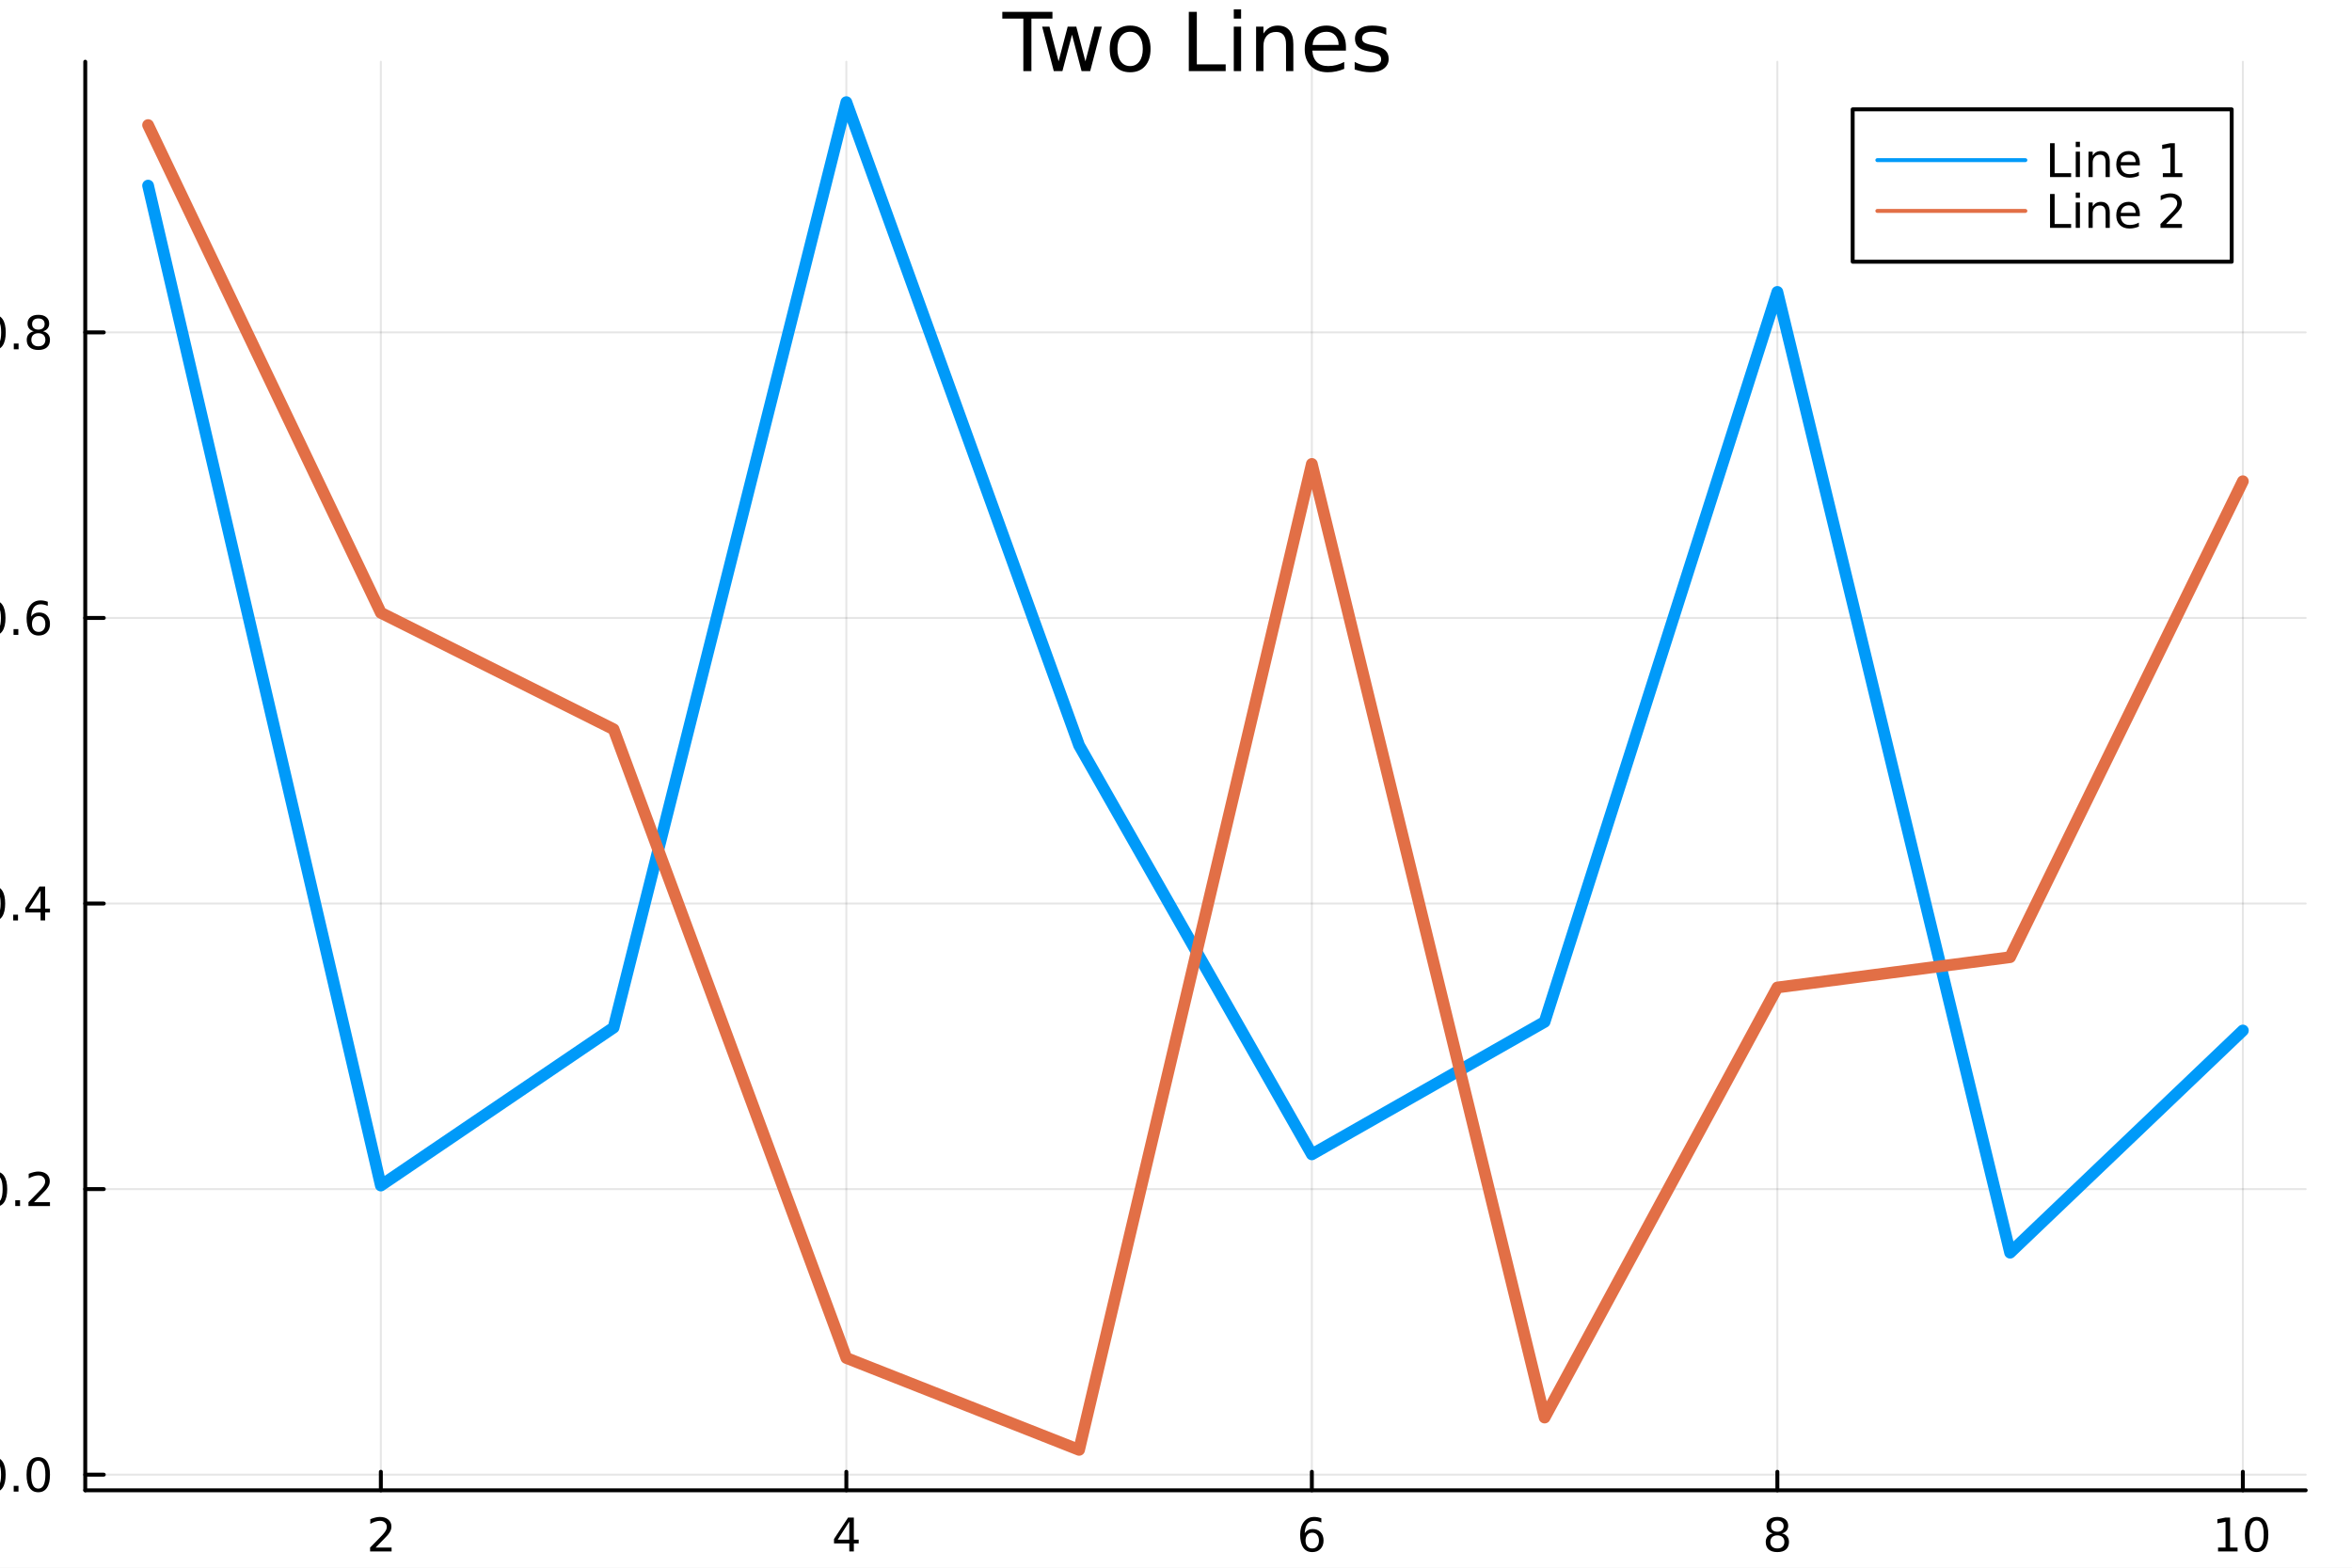
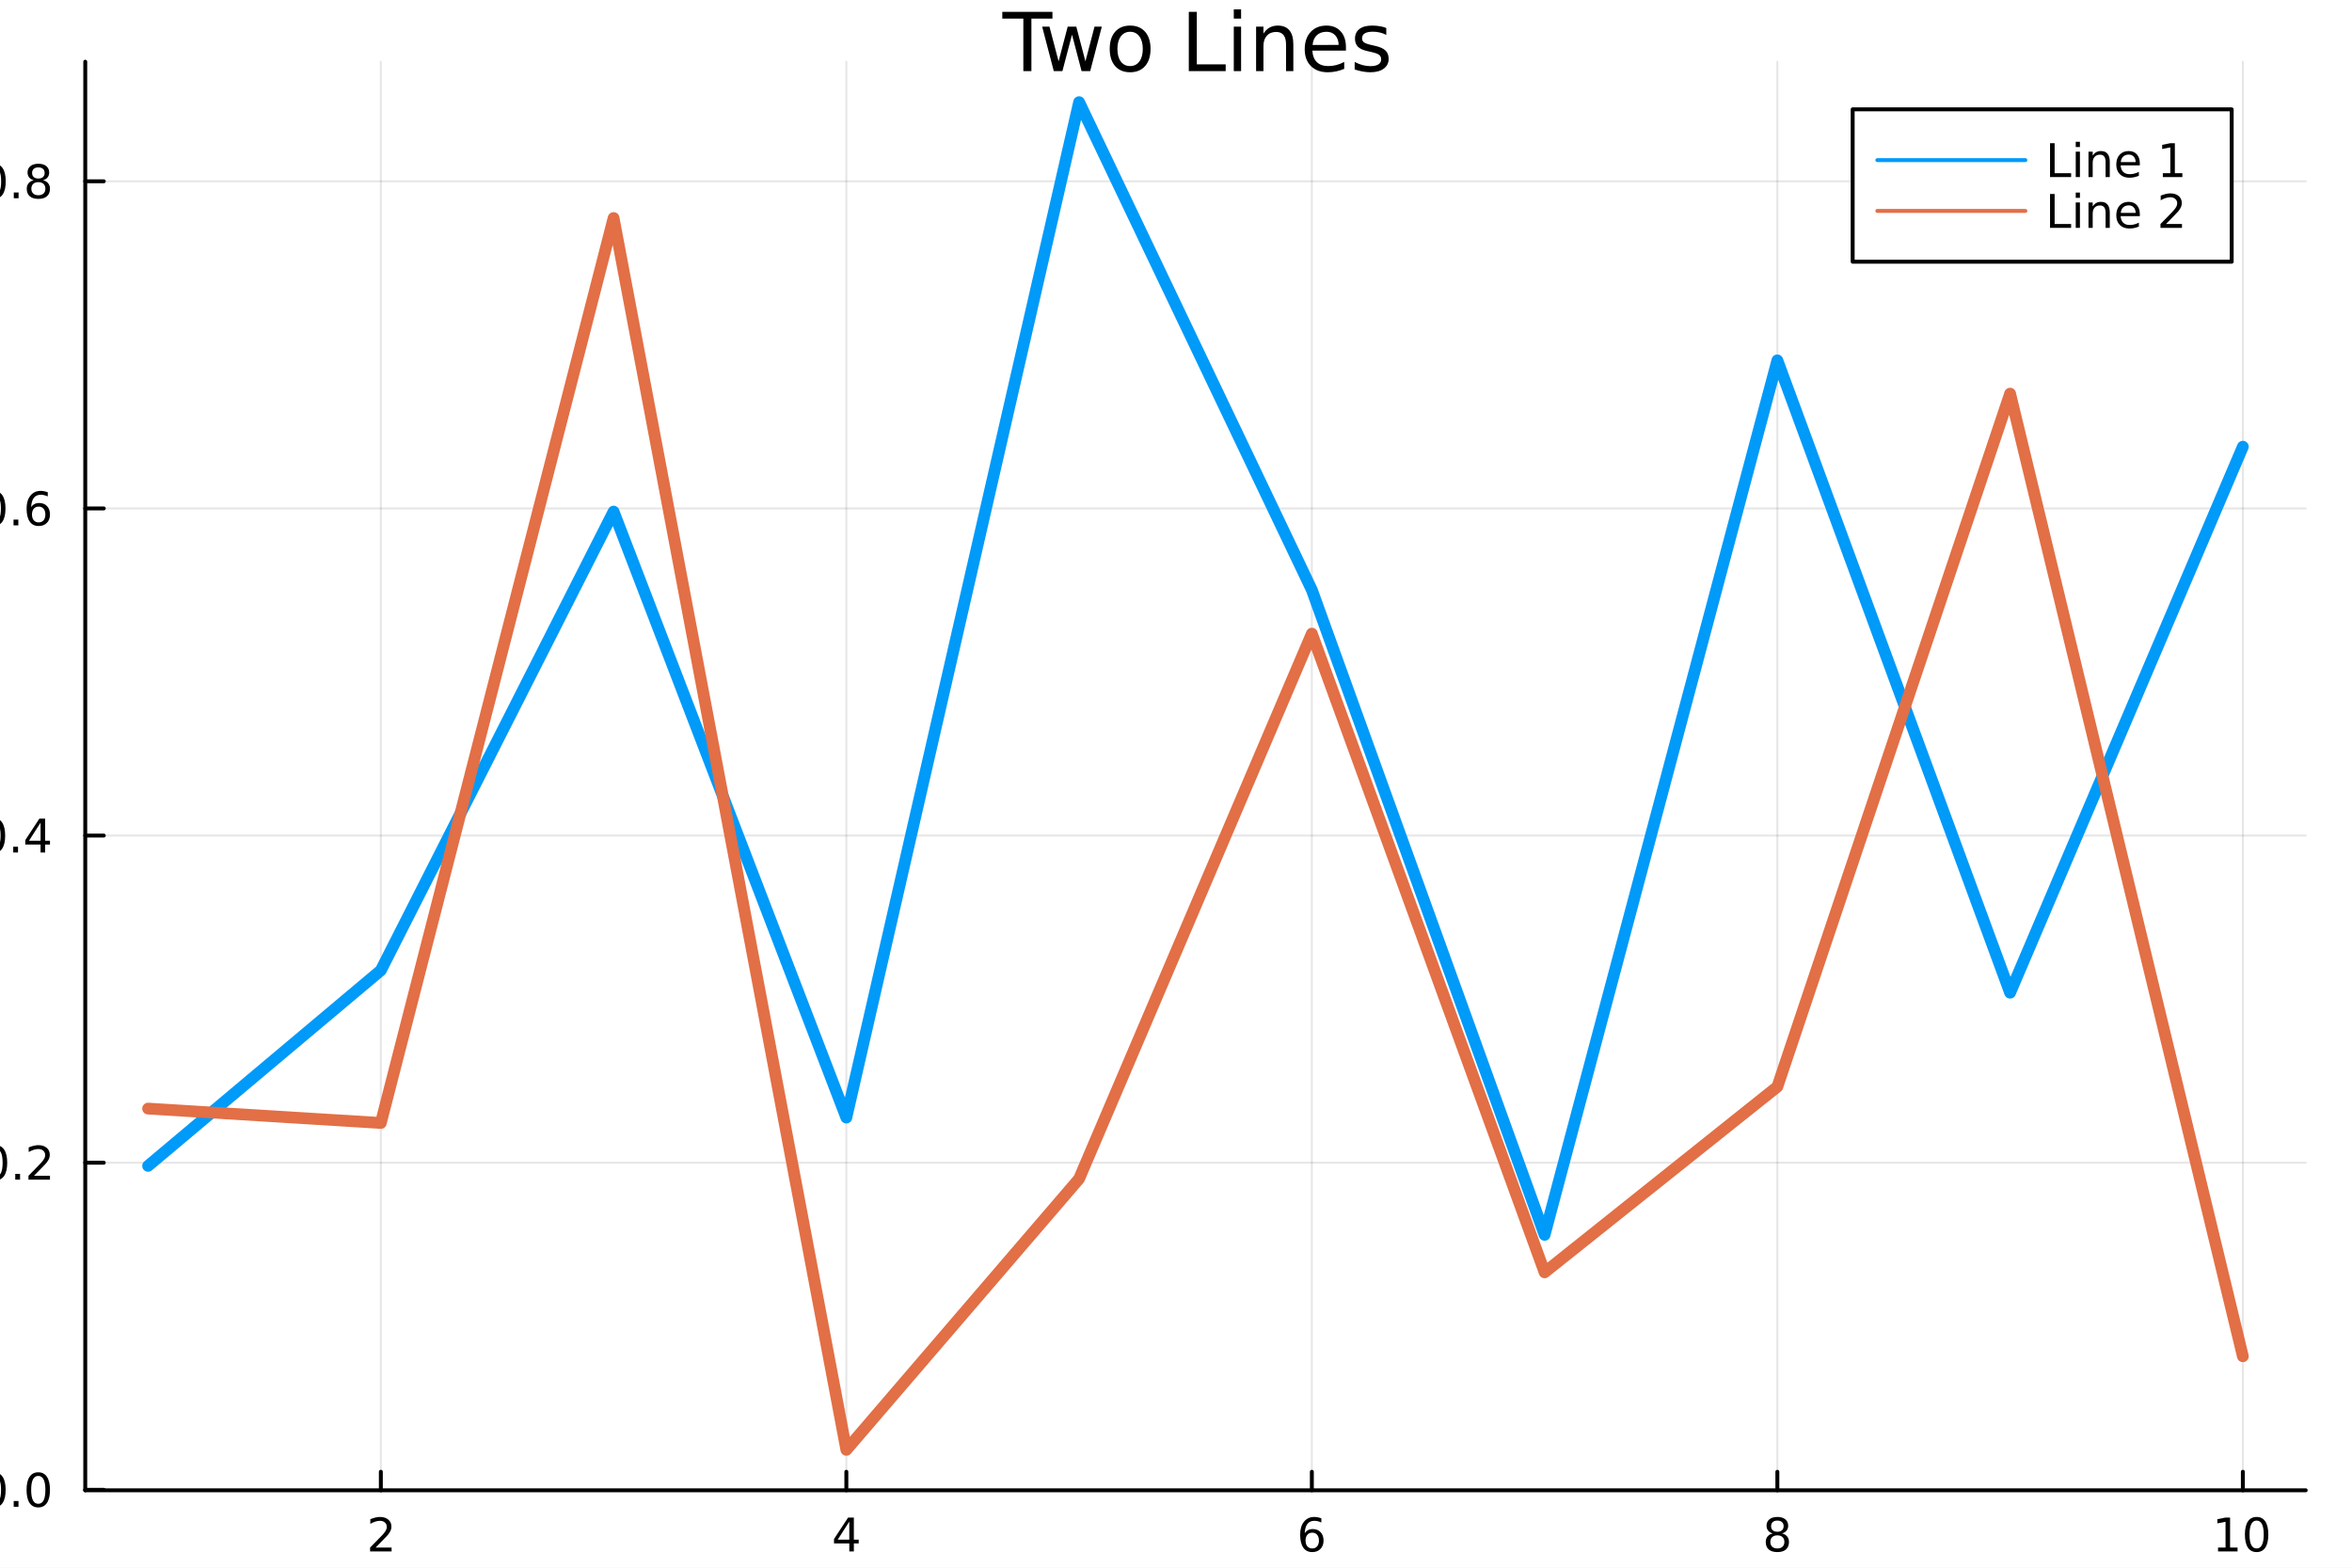
<svg xmlns="http://www.w3.org/2000/svg" width="600" height="400" viewBox="0 0 2400 1600">
  <defs>
    <clipPath id="clip610">
      <rect x="0" y="0" width="2400" height="1600" />
    </clipPath>
  </defs>
  <path clip-path="url(#clip610)" d=" M0 1600 L2400 1600 L2400 0 L0 0  Z   " fill="#ffffff" fill-rule="evenodd" fill-opacity="1" />
  <defs>
    <clipPath id="clip611">
      <rect x="480" y="0" width="1681" height="1600" />
    </clipPath>
  </defs>
  <path clip-path="url(#clip610)" d=" M86.992 1521.01 L2352.76 1521.01 L2352.76 62.992 L86.992 62.992  Z   " fill="#ffffff" fill-rule="evenodd" fill-opacity="1" />
  <defs>
    <clipPath id="clip612">
      <rect x="86" y="62" width="2267" height="1459" />
    </clipPath>
  </defs>
  <polyline clip-path="url(#clip612)" style="stroke:#000000; stroke-linecap:round; stroke-linejoin:round; stroke-width:2; stroke-opacity:0.1; fill:none" points="   388.619,1521.01 388.619,62.992    " />
  <polyline clip-path="url(#clip612)" style="stroke:#000000; stroke-linecap:round; stroke-linejoin:round; stroke-width:2; stroke-opacity:0.1; fill:none" points="   863.622,1521.01 863.622,62.992    " />
  <polyline clip-path="url(#clip612)" style="stroke:#000000; stroke-linecap:round; stroke-linejoin:round; stroke-width:2; stroke-opacity:0.1; fill:none" points="   1338.62,1521.01 1338.62,62.992    " />
  <polyline clip-path="url(#clip612)" style="stroke:#000000; stroke-linecap:round; stroke-linejoin:round; stroke-width:2; stroke-opacity:0.1; fill:none" points="   1813.63,1521.01 1813.63,62.992    " />
  <polyline clip-path="url(#clip612)" style="stroke:#000000; stroke-linecap:round; stroke-linejoin:round; stroke-width:2; stroke-opacity:0.1; fill:none" points="   2288.63,1521.01 2288.63,62.992    " />
  <polyline clip-path="url(#clip610)" style="stroke:#000000; stroke-linecap:round; stroke-linejoin:round; stroke-width:4; stroke-opacity:1; fill:none" points="   86.992,1521.01 2352.76,1521.01    " />
  <polyline clip-path="url(#clip610)" style="stroke:#000000; stroke-linecap:round; stroke-linejoin:round; stroke-width:4; stroke-opacity:1; fill:none" points="   388.619,1521.01 388.619,1502.11    " />
  <polyline clip-path="url(#clip610)" style="stroke:#000000; stroke-linecap:round; stroke-linejoin:round; stroke-width:4; stroke-opacity:1; fill:none" points="   863.622,1521.01 863.622,1502.11    " />
  <polyline clip-path="url(#clip610)" style="stroke:#000000; stroke-linecap:round; stroke-linejoin:round; stroke-width:4; stroke-opacity:1; fill:none" points="   1338.62,1521.01 1338.62,1502.11    " />
  <polyline clip-path="url(#clip610)" style="stroke:#000000; stroke-linecap:round; stroke-linejoin:round; stroke-width:4; stroke-opacity:1; fill:none" points="   1813.63,1521.01 1813.63,1502.11    " />
  <polyline clip-path="url(#clip610)" style="stroke:#000000; stroke-linecap:round; stroke-linejoin:round; stroke-width:4; stroke-opacity:1; fill:none" points="   2288.63,1521.01 2288.63,1502.11    " />
  <path clip-path="url(#clip610)" d="M383.272 1579.47 L399.591 1579.47 L399.591 1583.41 L377.647 1583.41 L377.647 1579.47 Q380.309 1576.72 384.892 1572.09 Q389.499 1567.44 390.679 1566.09 Q392.924 1563.57 393.804 1561.83 Q394.707 1560.07 394.707 1558.38 Q394.707 1555.63 392.762 1553.89 Q390.841 1552.16 387.739 1552.16 Q385.54 1552.16 383.087 1552.92 Q380.656 1553.69 377.878 1555.24 L377.878 1550.51 Q380.702 1549.38 383.156 1548.8 Q385.61 1548.22 387.647 1548.22 Q393.017 1548.22 396.212 1550.91 Q399.406 1553.59 399.406 1558.08 Q399.406 1560.21 398.596 1562.13 Q397.809 1564.03 395.702 1566.63 Q395.124 1567.3 392.022 1570.51 Q388.92 1573.71 383.272 1579.47 Z" fill="#000000" fill-rule="evenodd" fill-opacity="1" />
  <path clip-path="url(#clip610)" d="M866.631 1552.92 L854.826 1571.37 L866.631 1571.37 L866.631 1552.92 M865.404 1548.85 L871.284 1548.85 L871.284 1571.37 L876.214 1571.37 L876.214 1575.26 L871.284 1575.26 L871.284 1583.41 L866.631 1583.41 L866.631 1575.26 L851.029 1575.26 L851.029 1570.75 L865.404 1548.85 Z" fill="#000000" fill-rule="evenodd" fill-opacity="1" />
  <path clip-path="url(#clip610)" d="M1339.03 1564.26 Q1335.88 1564.26 1334.03 1566.42 Q1332.2 1568.57 1332.2 1572.32 Q1332.2 1576.05 1334.03 1578.22 Q1335.88 1580.38 1339.03 1580.38 Q1342.18 1580.38 1344.01 1578.22 Q1345.86 1576.05 1345.86 1572.32 Q1345.86 1568.57 1344.01 1566.42 Q1342.18 1564.26 1339.03 1564.26 M1348.31 1549.61 L1348.31 1553.87 Q1346.55 1553.04 1344.75 1552.6 Q1342.96 1552.16 1341.21 1552.16 Q1336.58 1552.16 1334.12 1555.28 Q1331.69 1558.41 1331.34 1564.73 Q1332.71 1562.71 1334.77 1561.65 Q1336.83 1560.56 1339.31 1560.56 Q1344.52 1560.56 1347.53 1563.73 Q1350.56 1566.88 1350.56 1572.32 Q1350.56 1577.64 1347.41 1580.86 Q1344.26 1584.08 1339.03 1584.08 Q1333.03 1584.08 1329.86 1579.5 Q1326.69 1574.89 1326.69 1566.16 Q1326.69 1557.97 1330.58 1553.11 Q1334.47 1548.22 1341.02 1548.22 Q1342.78 1548.22 1344.56 1548.57 Q1346.37 1548.92 1348.31 1549.61 Z" fill="#000000" fill-rule="evenodd" fill-opacity="1" />
  <path clip-path="url(#clip610)" d="M1813.63 1567 Q1810.29 1567 1808.37 1568.78 Q1806.47 1570.56 1806.47 1573.69 Q1806.47 1576.81 1808.37 1578.59 Q1810.29 1580.38 1813.63 1580.38 Q1816.96 1580.38 1818.88 1578.59 Q1820.8 1576.79 1820.8 1573.69 Q1820.8 1570.56 1818.88 1568.78 Q1816.98 1567 1813.63 1567 M1808.95 1565.01 Q1805.94 1564.26 1804.25 1562.2 Q1802.59 1560.14 1802.59 1557.18 Q1802.59 1553.04 1805.53 1550.63 Q1808.49 1548.22 1813.63 1548.22 Q1818.79 1548.22 1821.73 1550.63 Q1824.67 1553.04 1824.67 1557.18 Q1824.67 1560.14 1822.98 1562.2 Q1821.31 1564.26 1818.33 1565.01 Q1821.71 1565.79 1823.58 1568.08 Q1825.48 1570.38 1825.48 1573.69 Q1825.48 1578.71 1822.4 1581.39 Q1819.35 1584.08 1813.63 1584.08 Q1807.91 1584.08 1804.83 1581.39 Q1801.78 1578.71 1801.78 1573.69 Q1801.78 1570.38 1803.67 1568.08 Q1805.57 1565.79 1808.95 1565.01 M1807.24 1557.62 Q1807.24 1560.31 1808.91 1561.81 Q1810.6 1563.32 1813.63 1563.32 Q1816.64 1563.32 1818.33 1561.81 Q1820.04 1560.31 1820.04 1557.62 Q1820.04 1554.94 1818.33 1553.43 Q1816.64 1551.93 1813.63 1551.93 Q1810.6 1551.93 1808.91 1553.43 Q1807.24 1554.94 1807.24 1557.62 Z" fill="#000000" fill-rule="evenodd" fill-opacity="1" />
  <path clip-path="url(#clip610)" d="M2263.32 1579.47 L2270.96 1579.47 L2270.96 1553.11 L2262.65 1554.77 L2262.65 1550.51 L2270.91 1548.85 L2275.59 1548.85 L2275.59 1579.47 L2283.23 1579.47 L2283.23 1583.41 L2263.32 1583.41 L2263.32 1579.47 Z" fill="#000000" fill-rule="evenodd" fill-opacity="1" />
  <path clip-path="url(#clip610)" d="M2302.67 1551.93 Q2299.06 1551.93 2297.23 1555.49 Q2295.42 1559.03 2295.42 1566.16 Q2295.42 1573.27 2297.23 1576.83 Q2299.06 1580.38 2302.67 1580.38 Q2306.3 1580.38 2308.11 1576.83 Q2309.94 1573.27 2309.94 1566.16 Q2309.94 1559.03 2308.11 1555.49 Q2306.3 1551.93 2302.67 1551.93 M2302.67 1548.22 Q2308.48 1548.22 2311.54 1552.83 Q2314.61 1557.41 2314.61 1566.16 Q2314.61 1574.89 2311.54 1579.5 Q2308.48 1584.08 2302.67 1584.08 Q2296.86 1584.08 2293.78 1579.5 Q2290.73 1574.89 2290.73 1566.16 Q2290.73 1557.41 2293.78 1552.83 Q2296.86 1548.22 2302.67 1548.22 Z" fill="#000000" fill-rule="evenodd" fill-opacity="1" />
-   <polyline clip-path="url(#clip612)" style="stroke:#000000; stroke-linecap:round; stroke-linejoin:round; stroke-width:2; stroke-opacity:0.1; fill:none" points="   86.992,1505.06 2352.76,1505.06    " />
-   <polyline clip-path="url(#clip612)" style="stroke:#000000; stroke-linecap:round; stroke-linejoin:round; stroke-width:2; stroke-opacity:0.1; fill:none" points="   86.992,1213.6 2352.76,1213.6    " />
-   <polyline clip-path="url(#clip612)" style="stroke:#000000; stroke-linecap:round; stroke-linejoin:round; stroke-width:2; stroke-opacity:0.1; fill:none" points="   86.992,922.14 2352.76,922.14    " />
-   <polyline clip-path="url(#clip612)" style="stroke:#000000; stroke-linecap:round; stroke-linejoin:round; stroke-width:2; stroke-opacity:0.1; fill:none" points="   86.992,630.679 2352.76,630.679    " />
-   <polyline clip-path="url(#clip612)" style="stroke:#000000; stroke-linecap:round; stroke-linejoin:round; stroke-width:2; stroke-opacity:0.1; fill:none" points="   86.992,339.217 2352.76,339.217    " />
+   <polyline clip-path="url(#clip612)" style="stroke:#000000; stroke-linecap:round; stroke-linejoin:round; stroke-width:2; stroke-opacity:0.1; fill:none" points="   86.992,1520.55 2352.76,1520.55    " />
+   <polyline clip-path="url(#clip612)" style="stroke:#000000; stroke-linecap:round; stroke-linejoin:round; stroke-width:2; stroke-opacity:0.1; fill:none" points="   86.992,1186.67 2352.76,1186.67    " />
+   <polyline clip-path="url(#clip612)" style="stroke:#000000; stroke-linecap:round; stroke-linejoin:round; stroke-width:2; stroke-opacity:0.1; fill:none" points="   86.992,852.791 2352.76,852.791    " />
+   <polyline clip-path="url(#clip612)" style="stroke:#000000; stroke-linecap:round; stroke-linejoin:round; stroke-width:2; stroke-opacity:0.1; fill:none" points="   86.992,518.914 2352.76,518.914    " />
+   <polyline clip-path="url(#clip612)" style="stroke:#000000; stroke-linecap:round; stroke-linejoin:round; stroke-width:2; stroke-opacity:0.1; fill:none" points="   86.992,185.036 2352.76,185.036    " />
  <polyline clip-path="url(#clip610)" style="stroke:#000000; stroke-linecap:round; stroke-linejoin:round; stroke-width:4; stroke-opacity:1; fill:none" points="   86.992,1521.01 86.992,62.992    " />
-   <polyline clip-path="url(#clip610)" style="stroke:#000000; stroke-linecap:round; stroke-linejoin:round; stroke-width:4; stroke-opacity:1; fill:none" points="   86.992,1505.06 105.89,1505.06    " />
-   <polyline clip-path="url(#clip610)" style="stroke:#000000; stroke-linecap:round; stroke-linejoin:round; stroke-width:4; stroke-opacity:1; fill:none" points="   86.992,1213.6 105.89,1213.6    " />
-   <polyline clip-path="url(#clip610)" style="stroke:#000000; stroke-linecap:round; stroke-linejoin:round; stroke-width:4; stroke-opacity:1; fill:none" points="   86.992,922.14 105.89,922.14    " />
-   <polyline clip-path="url(#clip610)" style="stroke:#000000; stroke-linecap:round; stroke-linejoin:round; stroke-width:4; stroke-opacity:1; fill:none" points="   86.992,630.679 105.89,630.679    " />
-   <polyline clip-path="url(#clip610)" style="stroke:#000000; stroke-linecap:round; stroke-linejoin:round; stroke-width:4; stroke-opacity:1; fill:none" points="   86.992,339.217 105.89,339.217    " />
-   <path clip-path="url(#clip610)" d="M-6.183 1490.86 Q-9.795 1490.86 -11.623 1494.43 Q-13.429 1497.97 -13.429 1505.1 Q-13.429 1512.2 -11.623 1515.77 Q-9.795 1519.31 -6.183 1519.31 Q-2.549 1519.31 -0.744 1515.77 Q1.085 1512.2 1.085 1505.1 Q1.085 1497.97 -0.744 1494.43 Q-2.549 1490.86 -6.183 1490.86 M-6.183 1487.16 Q-0.373 1487.16 2.682 1491.77 Q5.761 1496.35 5.761 1505.1 Q5.761 1513.83 2.682 1518.43 Q-0.373 1523.01 -6.183 1523.01 Q-11.994 1523.01 -15.072 1518.43 Q-18.128 1513.83 -18.128 1505.1 Q-18.128 1496.35 -15.072 1491.77 Q-11.994 1487.16 -6.183 1487.16 Z" fill="#000000" fill-rule="evenodd" fill-opacity="1" />
-   <path clip-path="url(#clip610)" d="M13.978 1516.46 L18.863 1516.46 L18.863 1522.34 L13.978 1522.34 L13.978 1516.46 Z" fill="#000000" fill-rule="evenodd" fill-opacity="1" />
-   <path clip-path="url(#clip610)" d="M39.048 1490.86 Q35.437 1490.86 33.608 1494.43 Q31.802 1497.97 31.802 1505.1 Q31.802 1512.2 33.608 1515.77 Q35.437 1519.31 39.048 1519.31 Q42.682 1519.31 44.487 1515.77 Q46.316 1512.2 46.316 1505.1 Q46.316 1497.97 44.487 1494.43 Q42.682 1490.86 39.048 1490.86 M39.048 1487.16 Q44.858 1487.16 47.913 1491.77 Q50.992 1496.35 50.992 1505.1 Q50.992 1513.83 47.913 1518.43 Q44.858 1523.01 39.048 1523.01 Q33.238 1523.01 30.159 1518.43 Q27.103 1513.83 27.103 1505.1 Q27.103 1496.35 30.159 1491.77 Q33.238 1487.16 39.048 1487.16 Z" fill="#000000" fill-rule="evenodd" fill-opacity="1" />
-   <path clip-path="url(#clip610)" d="M-4.586 1199.4 Q-8.197 1199.4 -10.026 1202.97 Q-11.832 1206.51 -11.832 1213.64 Q-11.832 1220.74 -10.026 1224.31 Q-8.197 1227.85 -4.586 1227.85 Q-0.952 1227.85 0.854 1224.31 Q2.682 1220.74 2.682 1213.64 Q2.682 1206.51 0.854 1202.97 Q-0.952 1199.4 -4.586 1199.4 M-4.586 1195.7 Q1.224 1195.7 4.279 1200.3 Q7.358 1204.89 7.358 1213.64 Q7.358 1222.36 4.279 1226.97 Q1.224 1231.55 -4.586 1231.55 Q-10.396 1231.55 -13.475 1226.97 Q-16.531 1222.36 -16.531 1213.64 Q-16.531 1204.89 -13.475 1200.3 Q-10.396 1195.7 -4.586 1195.7 Z" fill="#000000" fill-rule="evenodd" fill-opacity="1" />
-   <path clip-path="url(#clip610)" d="M15.576 1225 L20.46 1225 L20.46 1230.88 L15.576 1230.88 L15.576 1225 Z" fill="#000000" fill-rule="evenodd" fill-opacity="1" />
-   <path clip-path="url(#clip610)" d="M34.673 1226.95 L50.992 1226.95 L50.992 1230.88 L29.048 1230.88 L29.048 1226.95 Q31.71 1224.19 36.293 1219.56 Q40.9 1214.91 42.08 1213.57 Q44.325 1211.04 45.205 1209.31 Q46.108 1207.55 46.108 1205.86 Q46.108 1203.1 44.163 1201.37 Q42.242 1199.63 39.14 1199.63 Q36.941 1199.63 34.488 1200.4 Q32.057 1201.16 29.279 1202.71 L29.279 1197.99 Q32.103 1196.85 34.557 1196.28 Q37.011 1195.7 39.048 1195.7 Q44.418 1195.7 47.612 1198.38 Q50.807 1201.07 50.807 1205.56 Q50.807 1207.69 49.997 1209.61 Q49.21 1211.51 47.103 1214.1 Q46.525 1214.77 43.423 1217.99 Q40.321 1221.18 34.673 1226.95 Z" fill="#000000" fill-rule="evenodd" fill-opacity="1" />
-   <path clip-path="url(#clip610)" d="M-6.67 907.939 Q-10.281 907.939 -12.109 911.504 Q-13.915 915.045 -13.915 922.175 Q-13.915 929.282 -12.109 932.846 Q-10.281 936.388 -6.67 936.388 Q-3.035 936.388 -1.23 932.846 Q0.599 929.282 0.599 922.175 Q0.599 915.045 -1.23 911.504 Q-3.035 907.939 -6.67 907.939 M-6.67 904.235 Q-0.859 904.235 2.196 908.842 Q5.275 913.425 5.275 922.175 Q5.275 930.902 2.196 935.508 Q-0.859 940.092 -6.67 940.092 Q-12.48 940.092 -15.558 935.508 Q-18.614 930.902 -18.614 922.175 Q-18.614 913.425 -15.558 908.842 Q-12.48 904.235 -6.67 904.235 Z" fill="#000000" fill-rule="evenodd" fill-opacity="1" />
-   <path clip-path="url(#clip610)" d="M13.492 933.541 L18.377 933.541 L18.377 939.42 L13.492 939.42 L13.492 933.541 Z" fill="#000000" fill-rule="evenodd" fill-opacity="1" />
-   <path clip-path="url(#clip610)" d="M41.409 908.934 L29.603 927.383 L41.409 927.383 L41.409 908.934 M40.182 904.86 L46.062 904.86 L46.062 927.383 L50.992 927.383 L50.992 931.272 L46.062 931.272 L46.062 939.42 L41.409 939.42 L41.409 931.272 L25.807 931.272 L25.807 926.758 L40.182 904.86 Z" fill="#000000" fill-rule="evenodd" fill-opacity="1" />
-   <path clip-path="url(#clip610)" d="M-6.346 616.477 Q-9.957 616.477 -11.785 620.042 Q-13.591 623.584 -13.591 630.713 Q-13.591 637.82 -11.785 641.385 Q-9.957 644.926 -6.346 644.926 Q-2.711 644.926 -0.906 641.385 Q0.923 637.82 0.923 630.713 Q0.923 623.584 -0.906 620.042 Q-2.711 616.477 -6.346 616.477 M-6.346 612.774 Q-0.535 612.774 2.52 617.38 Q5.599 621.964 5.599 630.713 Q5.599 639.44 2.52 644.047 Q-0.535 648.63 -6.346 648.63 Q-12.156 648.63 -15.234 644.047 Q-18.29 639.44 -18.29 630.713 Q-18.29 621.964 -15.234 617.38 Q-12.156 612.774 -6.346 612.774 Z" fill="#000000" fill-rule="evenodd" fill-opacity="1" />
-   <path clip-path="url(#clip610)" d="M13.816 642.079 L18.701 642.079 L18.701 647.959 L13.816 647.959 L13.816 642.079 Z" fill="#000000" fill-rule="evenodd" fill-opacity="1" />
-   <path clip-path="url(#clip610)" d="M39.464 628.815 Q36.316 628.815 34.464 630.968 Q32.636 633.121 32.636 636.871 Q32.636 640.598 34.464 642.774 Q36.316 644.926 39.464 644.926 Q42.612 644.926 44.441 642.774 Q46.293 640.598 46.293 636.871 Q46.293 633.121 44.441 630.968 Q42.612 628.815 39.464 628.815 M48.747 614.163 L48.747 618.422 Q46.987 617.589 45.182 617.149 Q43.4 616.709 41.64 616.709 Q37.011 616.709 34.557 619.834 Q32.127 622.959 31.779 629.278 Q33.145 627.264 35.205 626.2 Q37.265 625.112 39.742 625.112 Q44.95 625.112 47.96 628.283 Q50.992 631.431 50.992 636.871 Q50.992 642.195 47.844 645.412 Q44.696 648.63 39.464 648.63 Q33.469 648.63 30.298 644.047 Q27.127 639.44 27.127 630.713 Q27.127 622.519 31.015 617.658 Q34.904 612.774 41.455 612.774 Q43.214 612.774 44.997 613.121 Q46.802 613.468 48.747 614.163 Z" fill="#000000" fill-rule="evenodd" fill-opacity="1" />
-   <path clip-path="url(#clip610)" d="M-6.091 325.016 Q-9.702 325.016 -11.531 328.581 Q-13.336 332.122 -13.336 339.252 Q-13.336 346.358 -11.531 349.923 Q-9.702 353.465 -6.091 353.465 Q-2.457 353.465 -0.651 349.923 Q1.178 346.358 1.178 339.252 Q1.178 332.122 -0.651 328.581 Q-2.457 325.016 -6.091 325.016 M-6.091 321.312 Q-0.281 321.312 2.775 325.919 Q5.853 330.502 5.853 339.252 Q5.853 347.979 2.775 352.585 Q-0.281 357.168 -6.091 357.168 Q-11.901 357.168 -14.98 352.585 Q-18.035 347.979 -18.035 339.252 Q-18.035 330.502 -14.98 325.919 Q-11.901 321.312 -6.091 321.312 Z" fill="#000000" fill-rule="evenodd" fill-opacity="1" />
-   <path clip-path="url(#clip610)" d="M14.071 350.618 L18.955 350.618 L18.955 356.497 L14.071 356.497 L14.071 350.618 Z" fill="#000000" fill-rule="evenodd" fill-opacity="1" />
-   <path clip-path="url(#clip610)" d="M39.14 340.085 Q35.807 340.085 33.886 341.868 Q31.988 343.65 31.988 346.775 Q31.988 349.9 33.886 351.682 Q35.807 353.465 39.14 353.465 Q42.474 353.465 44.395 351.682 Q46.316 349.877 46.316 346.775 Q46.316 343.65 44.395 341.868 Q42.497 340.085 39.14 340.085 M34.464 338.094 Q31.455 337.354 29.765 335.294 Q28.099 333.233 28.099 330.27 Q28.099 326.127 31.038 323.72 Q34.002 321.312 39.14 321.312 Q44.302 321.312 47.242 323.72 Q50.182 326.127 50.182 330.27 Q50.182 333.233 48.492 335.294 Q46.825 337.354 43.839 338.094 Q47.219 338.881 49.094 341.173 Q50.992 343.465 50.992 346.775 Q50.992 351.798 47.913 354.483 Q44.858 357.168 39.14 357.168 Q33.423 357.168 30.344 354.483 Q27.288 351.798 27.288 346.775 Q27.288 343.465 29.187 341.173 Q31.085 338.881 34.464 338.094 M32.752 330.71 Q32.752 333.395 34.418 334.9 Q36.108 336.405 39.14 336.405 Q42.15 336.405 43.839 334.9 Q45.552 333.395 45.552 330.71 Q45.552 328.025 43.839 326.52 Q42.15 325.016 39.14 325.016 Q36.108 325.016 34.418 326.52 Q32.752 328.025 32.752 330.71 Z" fill="#000000" fill-rule="evenodd" fill-opacity="1" />
+   <polyline clip-path="url(#clip610)" style="stroke:#000000; stroke-linecap:round; stroke-linejoin:round; stroke-width:4; stroke-opacity:1; fill:none" points="   86.992,1520.55 105.89,1520.55    " />
+   <polyline clip-path="url(#clip610)" style="stroke:#000000; stroke-linecap:round; stroke-linejoin:round; stroke-width:4; stroke-opacity:1; fill:none" points="   86.992,1186.67 105.89,1186.67    " />
+   <polyline clip-path="url(#clip610)" style="stroke:#000000; stroke-linecap:round; stroke-linejoin:round; stroke-width:4; stroke-opacity:1; fill:none" points="   86.992,852.791 105.89,852.791    " />
+   <polyline clip-path="url(#clip610)" style="stroke:#000000; stroke-linecap:round; stroke-linejoin:round; stroke-width:4; stroke-opacity:1; fill:none" points="   86.992,518.914 105.89,518.914    " />
+   <polyline clip-path="url(#clip610)" style="stroke:#000000; stroke-linecap:round; stroke-linejoin:round; stroke-width:4; stroke-opacity:1; fill:none" points="   86.992,185.036 105.89,185.036    " />
+   <path clip-path="url(#clip610)" d="M-6.183 1506.34 Q-9.795 1506.34 -11.623 1509.91 Q-13.429 1513.45 -13.429 1520.58 Q-13.429 1527.69 -11.623 1531.25 Q-9.795 1534.79 -6.183 1534.79 Q-2.549 1534.79 -0.744 1531.25 Q1.085 1527.69 1.085 1520.58 Q1.085 1513.45 -0.744 1509.91 Q-2.549 1506.34 -6.183 1506.34 M-6.183 1502.64 Q-0.373 1502.64 2.682 1507.25 Q5.761 1511.83 5.761 1520.58 Q5.761 1529.31 2.682 1533.91 Q-0.373 1538.5 -6.183 1538.5 Q-11.994 1538.5 -15.072 1533.91 Q-18.128 1529.31 -18.128 1520.58 Q-18.128 1511.83 -15.072 1507.25 Q-11.994 1502.64 -6.183 1502.64 Z" fill="#000000" fill-rule="evenodd" fill-opacity="1" />
+   <path clip-path="url(#clip610)" d="M13.978 1531.95 L18.863 1531.95 L18.863 1537.83 L13.978 1537.83 L13.978 1531.95 Z" fill="#000000" fill-rule="evenodd" fill-opacity="1" />
+   <path clip-path="url(#clip610)" d="M39.048 1506.34 Q35.437 1506.34 33.608 1509.91 Q31.802 1513.45 31.802 1520.58 Q31.802 1527.69 33.608 1531.25 Q35.437 1534.79 39.048 1534.79 Q42.682 1534.79 44.487 1531.25 Q46.316 1527.69 46.316 1520.58 Q46.316 1513.45 44.487 1509.91 Q42.682 1506.34 39.048 1506.34 M39.048 1502.64 Q44.858 1502.64 47.913 1507.25 Q50.992 1511.83 50.992 1520.58 Q50.992 1529.31 47.913 1533.91 Q44.858 1538.5 39.048 1538.5 Q33.238 1538.5 30.159 1533.91 Q27.103 1529.31 27.103 1520.58 Q27.103 1511.83 30.159 1507.25 Q33.238 1502.64 39.048 1502.64 Z" fill="#000000" fill-rule="evenodd" fill-opacity="1" />
+   <path clip-path="url(#clip610)" d="M-4.586 1172.47 Q-8.197 1172.47 -10.026 1176.03 Q-11.832 1179.57 -11.832 1186.7 Q-11.832 1193.81 -10.026 1197.37 Q-8.197 1200.92 -4.586 1200.92 Q-0.952 1200.92 0.854 1197.37 Q2.682 1193.81 2.682 1186.7 Q2.682 1179.57 0.854 1176.03 Q-0.952 1172.47 -4.586 1172.47 M-4.586 1168.76 Q1.224 1168.76 4.279 1173.37 Q7.358 1177.95 7.358 1186.7 Q7.358 1195.43 4.279 1200.04 Q1.224 1204.62 -4.586 1204.62 Q-10.396 1204.62 -13.475 1200.04 Q-16.531 1195.43 -16.531 1186.7 Q-16.531 1177.95 -13.475 1173.37 Q-10.396 1168.76 -4.586 1168.76 Z" fill="#000000" fill-rule="evenodd" fill-opacity="1" />
+   <path clip-path="url(#clip610)" d="M15.576 1198.07 L20.46 1198.07 L20.46 1203.95 L15.576 1203.95 L15.576 1198.07 Z" fill="#000000" fill-rule="evenodd" fill-opacity="1" />
+   <path clip-path="url(#clip610)" d="M34.673 1200.01 L50.992 1200.01 L50.992 1203.95 L29.048 1203.95 L29.048 1200.01 Q31.71 1197.26 36.293 1192.63 Q40.9 1187.98 42.08 1186.63 Q44.325 1184.11 45.205 1182.37 Q46.108 1180.62 46.108 1178.93 Q46.108 1176.17 44.163 1174.43 Q42.242 1172.7 39.14 1172.7 Q36.941 1172.7 34.488 1173.46 Q32.057 1174.23 29.279 1175.78 L29.279 1171.06 Q32.103 1169.92 34.557 1169.34 Q37.011 1168.76 39.048 1168.76 Q44.418 1168.76 47.612 1171.45 Q50.807 1174.13 50.807 1178.62 Q50.807 1180.75 49.997 1182.68 Q49.21 1184.57 47.103 1187.17 Q46.525 1187.84 43.423 1191.06 Q40.321 1194.25 34.673 1200.01 Z" fill="#000000" fill-rule="evenodd" fill-opacity="1" />
+   <path clip-path="url(#clip610)" d="M-6.67 838.59 Q-10.281 838.59 -12.109 842.155 Q-13.915 845.696 -13.915 852.826 Q-13.915 859.932 -12.109 863.497 Q-10.281 867.039 -6.67 867.039 Q-3.035 867.039 -1.23 863.497 Q0.599 859.932 0.599 852.826 Q0.599 845.696 -1.23 842.155 Q-3.035 838.59 -6.67 838.59 M-6.67 834.886 Q-0.859 834.886 2.196 839.493 Q5.275 844.076 5.275 852.826 Q5.275 861.553 2.196 866.159 Q-0.859 870.742 -6.67 870.742 Q-12.48 870.742 -15.558 866.159 Q-18.614 861.553 -18.614 852.826 Q-18.614 844.076 -15.558 839.493 Q-12.48 834.886 -6.67 834.886 Z" fill="#000000" fill-rule="evenodd" fill-opacity="1" />
+   <path clip-path="url(#clip610)" d="M13.492 864.192 L18.377 864.192 L18.377 870.071 L13.492 870.071 L13.492 864.192 Z" fill="#000000" fill-rule="evenodd" fill-opacity="1" />
+   <path clip-path="url(#clip610)" d="M41.409 839.585 L29.603 858.034 L41.409 858.034 L41.409 839.585 M40.182 835.511 L46.062 835.511 L46.062 858.034 L50.992 858.034 L50.992 861.923 L46.062 861.923 L46.062 870.071 L41.409 870.071 L41.409 861.923 L25.807 861.923 L25.807 857.409 L40.182 835.511 Z" fill="#000000" fill-rule="evenodd" fill-opacity="1" />
+   <path clip-path="url(#clip610)" d="M-6.346 504.712 Q-9.957 504.712 -11.785 508.277 Q-13.591 511.819 -13.591 518.948 Q-13.591 526.055 -11.785 529.62 Q-9.957 533.161 -6.346 533.161 Q-2.711 533.161 -0.906 529.62 Q0.923 526.055 0.923 518.948 Q0.923 511.819 -0.906 508.277 Q-2.711 504.712 -6.346 504.712 M-6.346 501.009 Q-0.535 501.009 2.52 505.615 Q5.599 510.199 5.599 518.948 Q5.599 527.675 2.52 532.282 Q-0.535 536.865 -6.346 536.865 Q-12.156 536.865 -15.234 532.282 Q-18.29 527.675 -18.29 518.948 Q-18.29 510.199 -15.234 505.615 Q-12.156 501.009 -6.346 501.009 Z" fill="#000000" fill-rule="evenodd" fill-opacity="1" />
+   <path clip-path="url(#clip610)" d="M13.816 530.314 L18.701 530.314 L18.701 536.194 L13.816 536.194 L13.816 530.314 Z" fill="#000000" fill-rule="evenodd" fill-opacity="1" />
+   <path clip-path="url(#clip610)" d="M39.464 517.05 Q36.316 517.05 34.464 519.203 Q32.636 521.356 32.636 525.106 Q32.636 528.833 34.464 531.009 Q36.316 533.161 39.464 533.161 Q42.612 533.161 44.441 531.009 Q46.293 528.833 46.293 525.106 Q46.293 521.356 44.441 519.203 Q42.612 517.05 39.464 517.05 M48.747 502.398 L48.747 506.657 Q46.987 505.824 45.182 505.384 Q43.4 504.944 41.64 504.944 Q37.011 504.944 34.557 508.069 Q32.127 511.194 31.779 517.513 Q33.145 515.499 35.205 514.435 Q37.265 513.347 39.742 513.347 Q44.95 513.347 47.96 516.518 Q50.992 519.666 50.992 525.106 Q50.992 530.43 47.844 533.647 Q44.696 536.865 39.464 536.865 Q33.469 536.865 30.298 532.282 Q27.127 527.675 27.127 518.948 Q27.127 510.754 31.015 505.893 Q34.904 501.009 41.455 501.009 Q43.214 501.009 44.997 501.356 Q46.802 501.703 48.747 502.398 Z" fill="#000000" fill-rule="evenodd" fill-opacity="1" />
+   <path clip-path="url(#clip610)" d="M-6.091 170.835 Q-9.702 170.835 -11.531 174.4 Q-13.336 177.941 -13.336 185.071 Q-13.336 192.178 -11.531 195.742 Q-9.702 199.284 -6.091 199.284 Q-2.457 199.284 -0.651 195.742 Q1.178 192.178 1.178 185.071 Q1.178 177.941 -0.651 174.4 Q-2.457 170.835 -6.091 170.835 M-6.091 167.131 Q-0.281 167.131 2.775 171.738 Q5.853 176.321 5.853 185.071 Q5.853 193.798 2.775 198.404 Q-0.281 202.988 -6.091 202.988 Q-11.901 202.988 -14.98 198.404 Q-18.035 193.798 -18.035 185.071 Q-18.035 176.321 -14.98 171.738 Q-11.901 167.131 -6.091 167.131 Z" fill="#000000" fill-rule="evenodd" fill-opacity="1" />
+   <path clip-path="url(#clip610)" d="M14.071 196.437 L18.955 196.437 L18.955 202.316 L14.071 202.316 L14.071 196.437 Z" fill="#000000" fill-rule="evenodd" fill-opacity="1" />
+   <path clip-path="url(#clip610)" d="M39.14 185.904 Q35.807 185.904 33.886 187.687 Q31.988 189.469 31.988 192.594 Q31.988 195.719 33.886 197.502 Q35.807 199.284 39.14 199.284 Q42.474 199.284 44.395 197.502 Q46.316 195.696 46.316 192.594 Q46.316 189.469 44.395 187.687 Q42.497 185.904 39.14 185.904 M34.464 183.914 Q31.455 183.173 29.765 181.113 Q28.099 179.053 28.099 176.09 Q28.099 171.946 31.038 169.539 Q34.002 167.131 39.14 167.131 Q44.302 167.131 47.242 169.539 Q50.182 171.946 50.182 176.09 Q50.182 179.053 48.492 181.113 Q46.825 183.173 43.839 183.914 Q47.219 184.701 49.094 186.992 Q50.992 189.284 50.992 192.594 Q50.992 197.617 47.913 200.302 Q44.858 202.988 39.14 202.988 Q33.423 202.988 30.344 200.302 Q27.288 197.617 27.288 192.594 Q27.288 189.284 29.187 186.992 Q31.085 184.701 34.464 183.914 M32.752 176.529 Q32.752 179.215 34.418 180.719 Q36.108 182.224 39.14 182.224 Q42.15 182.224 43.839 180.719 Q45.552 179.215 45.552 176.529 Q45.552 173.844 43.839 172.34 Q42.15 170.835 39.14 170.835 Q36.108 170.835 34.418 172.34 Q32.752 173.844 32.752 176.529 Z" fill="#000000" fill-rule="evenodd" fill-opacity="1" />
  <path clip-path="url(#clip610)" d="M1022.76 12.096 L1073.92 12.096 L1073.92 18.983 L1052.45 18.983 L1052.45 72.576 L1044.23 72.576 L1044.23 18.983 L1022.76 18.983 L1022.76 12.096 Z" fill="#000000" fill-rule="evenodd" fill-opacity="1" />
  <path clip-path="url(#clip610)" d="M1063.43 27.206 L1070.88 27.206 L1080.2 62.611 L1089.48 27.206 L1098.27 27.206 L1107.58 62.611 L1116.86 27.206 L1124.31 27.206 L1112.44 72.576 L1103.65 72.576 L1093.89 35.389 L1084.09 72.576 L1075.3 72.576 L1063.43 27.206 Z" fill="#000000" fill-rule="evenodd" fill-opacity="1" />
  <path clip-path="url(#clip610)" d="M1153.2 32.431 Q1147.2 32.431 1143.72 37.131 Q1140.23 41.789 1140.23 49.931 Q1140.23 58.074 1143.68 62.773 Q1147.16 67.431 1153.2 67.431 Q1159.15 67.431 1162.63 62.732 Q1166.12 58.033 1166.12 49.931 Q1166.12 41.87 1162.63 37.171 Q1159.15 32.431 1153.2 32.431 M1153.2 26.112 Q1162.92 26.112 1168.47 32.431 Q1174.02 38.751 1174.02 49.931 Q1174.02 61.071 1168.47 67.431 Q1162.92 73.751 1153.2 73.751 Q1143.43 73.751 1137.88 67.431 Q1132.37 61.071 1132.37 49.931 Q1132.37 38.751 1137.88 32.431 Q1143.43 26.112 1153.2 26.112 Z" fill="#000000" fill-rule="evenodd" fill-opacity="1" />
  <path clip-path="url(#clip610)" d="M1213.07 12.096 L1221.25 12.096 L1221.25 65.689 L1250.7 65.689 L1250.7 72.576 L1213.07 72.576 L1213.07 12.096 Z" fill="#000000" fill-rule="evenodd" fill-opacity="1" />
  <path clip-path="url(#clip610)" d="M1258.97 27.206 L1266.42 27.206 L1266.42 72.576 L1258.97 72.576 L1258.97 27.206 M1258.97 9.544 L1266.42 9.544 L1266.42 18.983 L1258.97 18.983 L1258.97 9.544 Z" fill="#000000" fill-rule="evenodd" fill-opacity="1" />
  <path clip-path="url(#clip610)" d="M1319.73 45.192 L1319.73 72.576 L1312.28 72.576 L1312.28 45.435 Q1312.28 38.994 1309.76 35.794 Q1307.25 32.594 1302.23 32.594 Q1296.19 32.594 1292.71 36.442 Q1289.23 40.29 1289.23 46.934 L1289.23 72.576 L1281.73 72.576 L1281.73 27.206 L1289.23 27.206 L1289.23 34.254 Q1291.9 30.163 1295.5 28.138 Q1299.15 26.112 1303.89 26.112 Q1311.71 26.112 1315.72 30.973 Q1319.73 35.794 1319.73 45.192 Z" fill="#000000" fill-rule="evenodd" fill-opacity="1" />
  <path clip-path="url(#clip610)" d="M1373.4 48.028 L1373.4 51.673 L1339.13 51.673 Q1339.62 59.37 1343.75 63.421 Q1347.92 67.431 1355.34 67.431 Q1359.63 67.431 1363.64 66.378 Q1367.69 65.325 1371.66 63.218 L1371.66 70.267 Q1367.65 71.968 1363.44 72.86 Q1359.23 73.751 1354.89 73.751 Q1344.03 73.751 1337.67 67.431 Q1331.35 61.112 1331.35 50.337 Q1331.35 39.197 1337.35 32.675 Q1343.39 26.112 1353.59 26.112 Q1362.75 26.112 1368.06 32.026 Q1373.4 37.9 1373.4 48.028 M1365.95 45.84 Q1365.87 39.723 1362.51 36.077 Q1359.18 32.431 1353.68 32.431 Q1347.44 32.431 1343.67 35.956 Q1339.94 39.48 1339.38 45.88 L1365.95 45.84 Z" fill="#000000" fill-rule="evenodd" fill-opacity="1" />
  <path clip-path="url(#clip610)" d="M1414.56 28.543 L1414.56 35.591 Q1411.4 33.971 1408 33.161 Q1404.6 32.35 1400.95 32.35 Q1395.4 32.35 1392.6 34.052 Q1389.85 35.753 1389.85 39.156 Q1389.85 41.749 1391.83 43.248 Q1393.82 44.706 1399.82 46.043 L1402.37 46.61 Q1410.31 48.311 1413.63 51.43 Q1416.99 54.509 1416.99 60.059 Q1416.99 66.378 1411.97 70.064 Q1406.99 73.751 1398.24 73.751 Q1394.59 73.751 1390.62 73.022 Q1386.69 72.333 1382.32 70.915 L1382.32 63.218 Q1386.45 65.365 1390.46 66.459 Q1394.47 67.512 1398.4 67.512 Q1403.66 67.512 1406.5 65.73 Q1409.33 63.907 1409.33 60.626 Q1409.33 57.588 1407.27 55.967 Q1405.24 54.347 1398.32 52.848 L1395.72 52.24 Q1388.8 50.782 1385.72 47.785 Q1382.64 44.746 1382.64 39.48 Q1382.64 33.08 1387.18 29.596 Q1391.71 26.112 1400.06 26.112 Q1404.19 26.112 1407.84 26.72 Q1411.48 27.327 1414.56 28.543 Z" fill="#000000" fill-rule="evenodd" fill-opacity="1" />
-   <polyline clip-path="url(#clip612)" style="stroke:#009af9; stroke-linecap:round; stroke-linejoin:round; stroke-width:12; stroke-opacity:1; fill:none" points="   151.118,189.435 388.619,1209.95 626.12,1048.77 863.622,104.257 1101.12,760.766 1338.62,1178.14 1576.13,1042.93 1813.63,297.933 2051.13,1278.51 2288.63,1051.75       " />
-   <polyline clip-path="url(#clip612)" style="stroke:#e26f46; stroke-linecap:round; stroke-linejoin:round; stroke-width:12; stroke-opacity:1; fill:none" points="   151.118,127.664 388.619,625.428 626.12,744.272 863.622,1385.98 1101.12,1479.74 1338.62,473.506 1576.13,1446.77 1813.63,1007.82 2051.13,976.903 2288.63,491.186       " />
+   <polyline clip-path="url(#clip612)" style="stroke:#009af9; stroke-linecap:round; stroke-linejoin:round; stroke-width:12; stroke-opacity:1; fill:none" points="   151.118,1189.9 388.619,990.341 626.12,522.15 863.622,1140.62 1101.12,104.257 1338.62,602.074 1576.13,1260.31 1813.63,367.793 2051.13,1013.17 2288.63,455.911       " />
+   <polyline clip-path="url(#clip612)" style="stroke:#e26f46; stroke-linecap:round; stroke-linejoin:round; stroke-width:12; stroke-opacity:1; fill:none" points="   151.118,1131.44 388.619,1146.11 626.12,222.497 863.622,1479.74 1101.12,1203.1 1338.62,646.679 1576.13,1298.58 1813.63,1109.13 2051.13,401.742 2288.63,1384.23       " />
  <path clip-path="url(#clip610)" d=" M1890.48 267.113 L2277.23 267.113 L2277.23 111.593 L1890.48 111.593  Z   " fill="#ffffff" fill-rule="evenodd" fill-opacity="1" />
  <polyline clip-path="url(#clip610)" style="stroke:#000000; stroke-linecap:round; stroke-linejoin:round; stroke-width:4; stroke-opacity:1; fill:none" points="   1890.48,267.113 2277.23,267.113 2277.23,111.593 1890.48,111.593 1890.48,267.113    " />
  <polyline clip-path="url(#clip610)" style="stroke:#009af9; stroke-linecap:round; stroke-linejoin:round; stroke-width:4; stroke-opacity:1; fill:none" points="   1915.65,163.433 2066.71,163.433    " />
  <path clip-path="url(#clip610)" d="M2091.88 146.153 L2096.56 146.153 L2096.56 176.777 L2113.39 176.777 L2113.39 180.713 L2091.88 180.713 L2091.88 146.153 Z" fill="#000000" fill-rule="evenodd" fill-opacity="1" />
  <path clip-path="url(#clip610)" d="M2118.11 154.787 L2122.37 154.787 L2122.37 180.713 L2118.11 180.713 L2118.11 154.787 M2118.11 144.694 L2122.37 144.694 L2122.37 150.088 L2118.11 150.088 L2118.11 144.694 Z" fill="#000000" fill-rule="evenodd" fill-opacity="1" />
  <path clip-path="url(#clip610)" d="M2152.83 165.065 L2152.83 180.713 L2148.57 180.713 L2148.57 165.203 Q2148.57 161.523 2147.14 159.694 Q2145.7 157.866 2142.83 157.866 Q2139.38 157.866 2137.39 160.065 Q2135.4 162.264 2135.4 166.06 L2135.4 180.713 L2131.12 180.713 L2131.12 154.787 L2135.4 154.787 L2135.4 158.815 Q2136.93 156.477 2138.99 155.319 Q2141.07 154.162 2143.78 154.162 Q2148.25 154.162 2150.54 156.94 Q2152.83 159.694 2152.83 165.065 Z" fill="#000000" fill-rule="evenodd" fill-opacity="1" />
  <path clip-path="url(#clip610)" d="M2183.5 166.685 L2183.5 168.768 L2163.92 168.768 Q2164.2 173.166 2166.56 175.481 Q2168.94 177.773 2173.18 177.773 Q2175.63 177.773 2177.92 177.171 Q2180.24 176.569 2182.51 175.365 L2182.51 179.393 Q2180.21 180.365 2177.81 180.875 Q2175.4 181.384 2172.92 181.384 Q2166.72 181.384 2163.08 177.773 Q2159.47 174.162 2159.47 168.004 Q2159.47 161.639 2162.9 157.912 Q2166.35 154.162 2172.18 154.162 Q2177.41 154.162 2180.45 157.541 Q2183.5 160.898 2183.5 166.685 M2179.24 165.435 Q2179.2 161.94 2177.27 159.856 Q2175.38 157.773 2172.23 157.773 Q2168.66 157.773 2166.51 159.787 Q2164.38 161.801 2164.06 165.458 L2179.24 165.435 Z" fill="#000000" fill-rule="evenodd" fill-opacity="1" />
  <path clip-path="url(#clip610)" d="M2206.97 176.777 L2214.61 176.777 L2214.61 150.412 L2206.3 152.079 L2206.3 147.819 L2214.57 146.153 L2219.24 146.153 L2219.24 176.777 L2226.88 176.777 L2226.88 180.713 L2206.97 180.713 L2206.97 176.777 Z" fill="#000000" fill-rule="evenodd" fill-opacity="1" />
  <polyline clip-path="url(#clip610)" style="stroke:#e26f46; stroke-linecap:round; stroke-linejoin:round; stroke-width:4; stroke-opacity:1; fill:none" points="   1915.65,215.273 2066.71,215.273    " />
  <path clip-path="url(#clip610)" d="M2091.88 197.993 L2096.56 197.993 L2096.56 228.617 L2113.39 228.617 L2113.39 232.553 L2091.88 232.553 L2091.88 197.993 Z" fill="#000000" fill-rule="evenodd" fill-opacity="1" />
  <path clip-path="url(#clip610)" d="M2118.11 206.627 L2122.37 206.627 L2122.37 232.553 L2118.11 232.553 L2118.11 206.627 M2118.11 196.534 L2122.37 196.534 L2122.37 201.928 L2118.11 201.928 L2118.11 196.534 Z" fill="#000000" fill-rule="evenodd" fill-opacity="1" />
  <path clip-path="url(#clip610)" d="M2152.83 216.905 L2152.83 232.553 L2148.57 232.553 L2148.57 217.043 Q2148.57 213.363 2147.14 211.534 Q2145.7 209.706 2142.83 209.706 Q2139.38 209.706 2137.39 211.905 Q2135.4 214.104 2135.4 217.9 L2135.4 232.553 L2131.12 232.553 L2131.12 206.627 L2135.4 206.627 L2135.4 210.655 Q2136.93 208.317 2138.99 207.159 Q2141.07 206.002 2143.78 206.002 Q2148.25 206.002 2150.54 208.78 Q2152.83 211.534 2152.83 216.905 Z" fill="#000000" fill-rule="evenodd" fill-opacity="1" />
  <path clip-path="url(#clip610)" d="M2183.5 218.525 L2183.5 220.608 L2163.92 220.608 Q2164.2 225.006 2166.56 227.321 Q2168.94 229.613 2173.18 229.613 Q2175.63 229.613 2177.92 229.011 Q2180.24 228.409 2182.51 227.205 L2182.51 231.233 Q2180.21 232.205 2177.81 232.715 Q2175.4 233.224 2172.92 233.224 Q2166.72 233.224 2163.08 229.613 Q2159.47 226.002 2159.47 219.844 Q2159.47 213.479 2162.9 209.752 Q2166.35 206.002 2172.18 206.002 Q2177.41 206.002 2180.45 209.381 Q2183.5 212.738 2183.5 218.525 M2179.24 217.275 Q2179.2 213.78 2177.27 211.696 Q2175.38 209.613 2172.23 209.613 Q2168.66 209.613 2166.51 211.627 Q2164.38 213.641 2164.06 217.298 L2179.24 217.275 Z" fill="#000000" fill-rule="evenodd" fill-opacity="1" />
  <path clip-path="url(#clip610)" d="M2210.19 228.617 L2226.51 228.617 L2226.51 232.553 L2204.57 232.553 L2204.57 228.617 Q2207.23 225.863 2211.81 221.233 Q2216.42 216.581 2217.6 215.238 Q2219.84 212.715 2220.72 210.979 Q2221.63 209.219 2221.63 207.53 Q2221.63 204.775 2219.68 203.039 Q2217.76 201.303 2214.66 201.303 Q2212.46 201.303 2210.01 202.067 Q2207.57 202.831 2204.8 204.382 L2204.8 199.659 Q2207.62 198.525 2210.07 197.946 Q2212.53 197.368 2214.57 197.368 Q2219.94 197.368 2223.13 200.053 Q2226.32 202.738 2226.32 207.229 Q2226.32 209.358 2225.51 211.28 Q2224.73 213.178 2222.62 215.77 Q2222.04 216.442 2218.94 219.659 Q2215.84 222.854 2210.19 228.617 Z" fill="#000000" fill-rule="evenodd" fill-opacity="1" />
</svg>
